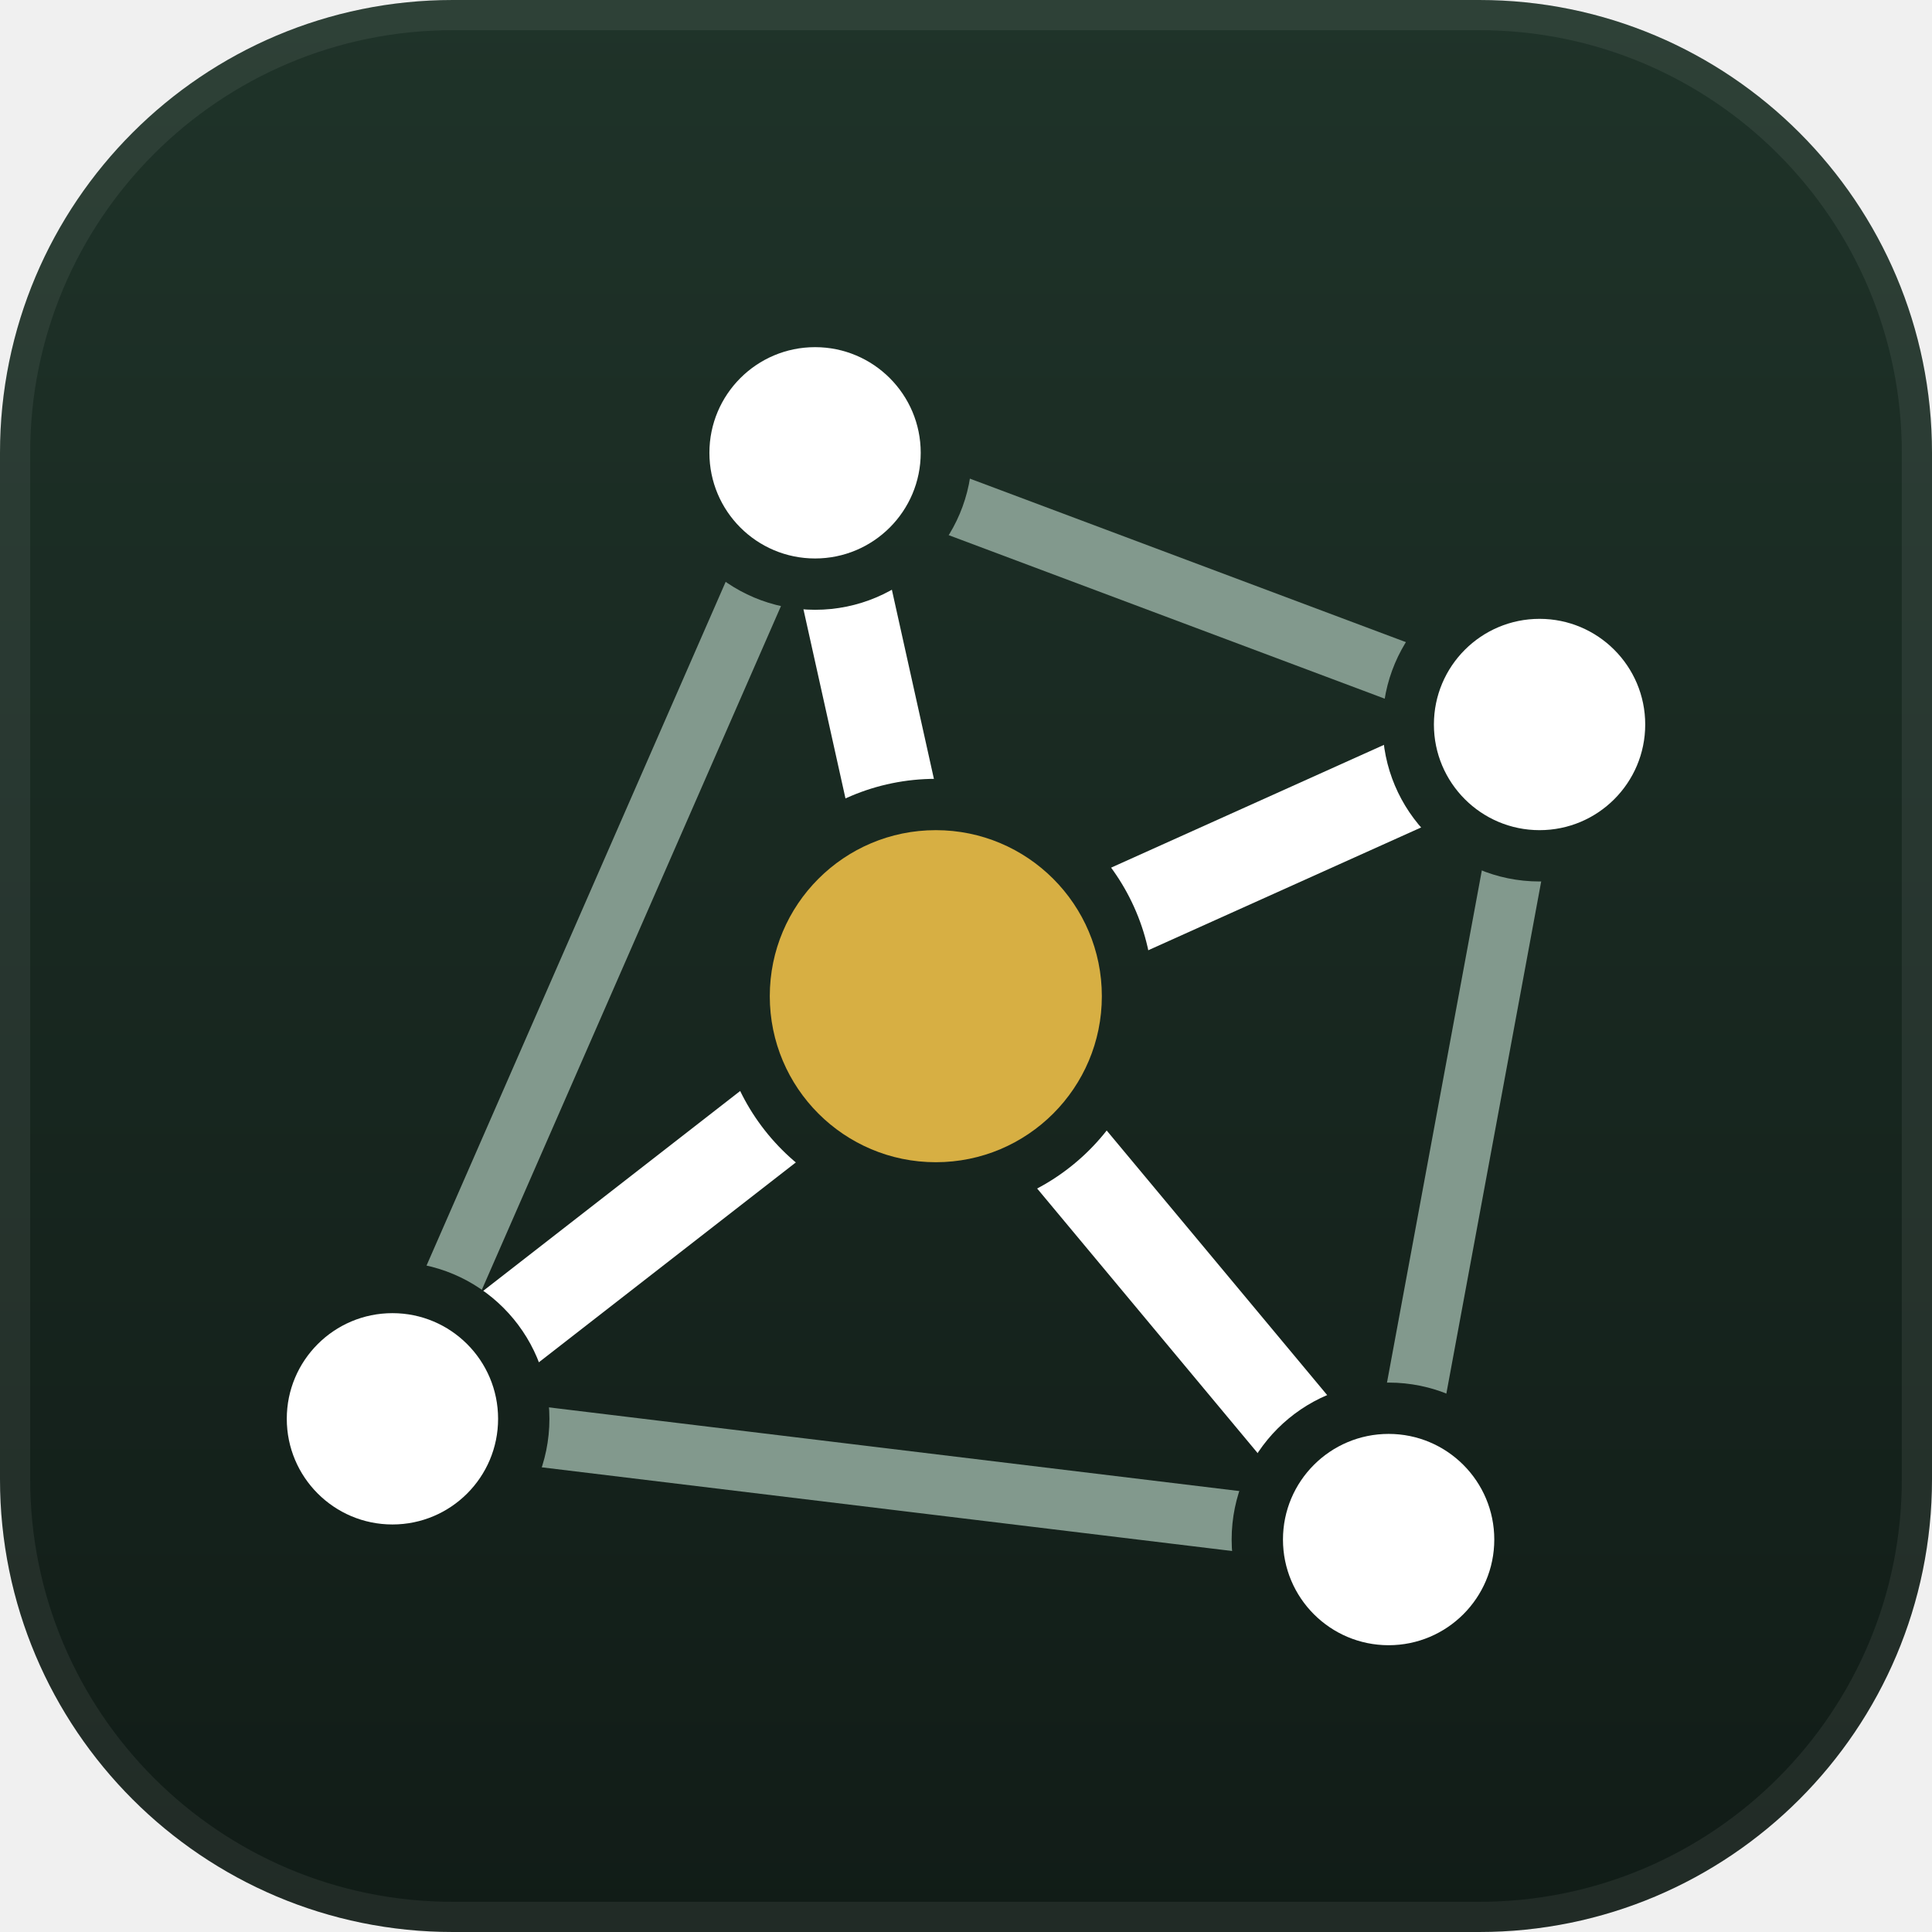
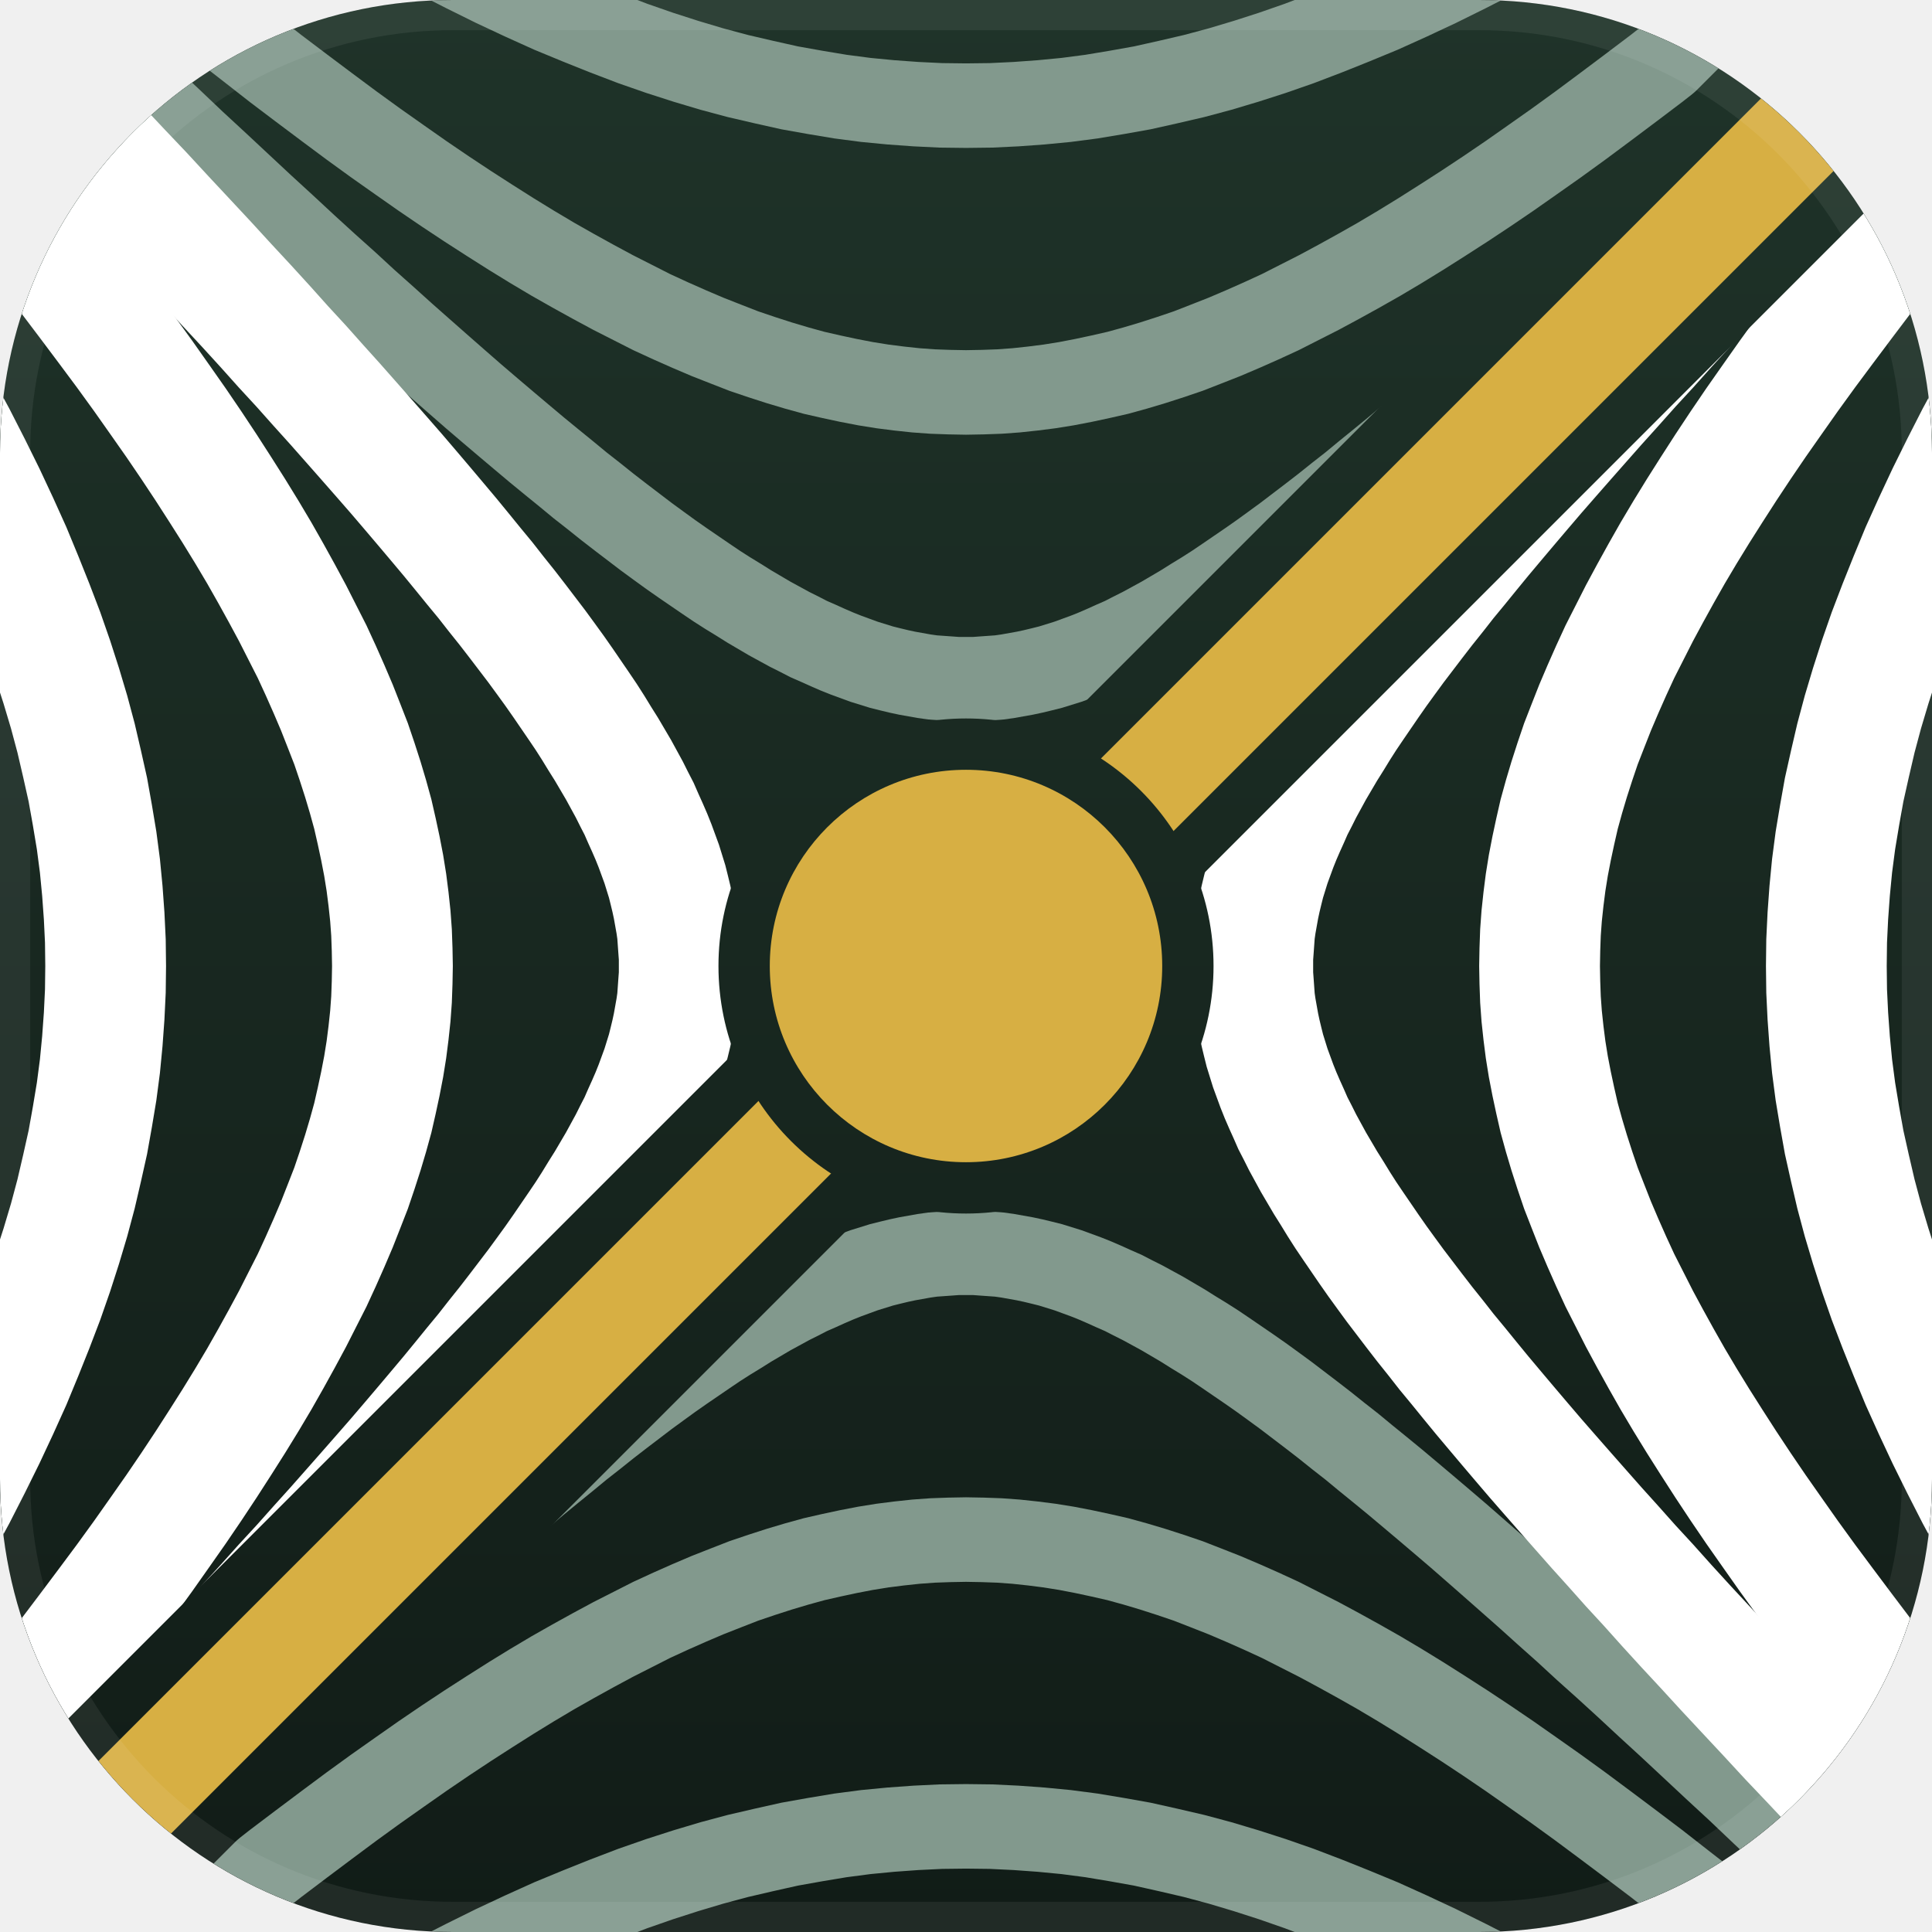
<svg xmlns="http://www.w3.org/2000/svg" viewBox="0 0 64 64" fill="none">
  <defs>
-     <clipPath id="u0c">
+     <clipPath id="u12c">
      <rect width="64" height="64" rx="15" />
    </clipPath>
-     <linearGradient id="u0t" x1="0" y1="0" x2="0" y2="64" gradientUnits="userSpaceOnUse">
+     <linearGradient id="u12t" x1="0" y1="0" x2="0" y2="64" gradientUnits="userSpaceOnUse">
      <stop stop-color="#1f3329" />
      <stop offset="1" stop-color="#111c17" />
    </linearGradient>
  </defs>
-   <rect width="64" height="64" rx="15" fill="url(#u0t)" />
-   <g clip-path="url(#u0c)">
-     <mask id="u0m0" maskUnits="userSpaceOnUse" x="-80" y="-80" width="224" height="224">
+   <rect width="64" height="64" rx="15" fill="url(#u12t)" />
+   <g clip-path="url(#u12c)">
+     <mask id="u12m0" maskUnits="userSpaceOnUse" x="-80" y="-80" width="224" height="224">
      <rect x="-80" y="-80" width="224" height="224" fill="#fff" />
-       <circle cx="13" cy="47" r="5.2" fill="#000" />
-       <circle cx="27" cy="15" r="5.2" fill="#000" />
-       <circle cx="51" cy="24" r="5.2" fill="#000" />
-       <circle cx="46" cy="51" r="5.2" fill="#000" />
-       <circle cx="31" cy="33" r="7.2" fill="#000" />
+       <path d="M-3.36 67.36L67.36 -3.36" stroke="#000" stroke-width="6.8" stroke-linecap="butt" fill="none" />
+       <circle cx="32" cy="32" r="8.2" fill="#000" />
    </mask>
-     <g mask="url(#u0m0)">
-       <path d="M13 47L27 15" stroke="#82998d" stroke-width="2" stroke-linecap="round" fill="none" />
-       <path d="M27 15L51 24" stroke="#82998d" stroke-width="2" stroke-linecap="round" fill="none" />
-       <path d="M51 24L46 51" stroke="#82998d" stroke-width="2" stroke-linecap="round" fill="none" />
-       <path d="M46 51L13 47" stroke="#82998d" stroke-width="2" stroke-linecap="round" fill="none" />
+     <g mask="url(#u12m0)">
+       <path d="M-3.78 69.02L-2.72 67.99L-1.68 67L-0.68 66.03L0.3 65.1L1.25 64.19L2.17 63.31L3.07 62.45L3.94 61.62L4.79 60.82L5.62 60.04L6.42 59.28L7.21 58.55L7.97 57.84L8.71 57.15L9.43 56.49L10.13 55.84L10.82 55.21L11.49 54.61L12.13 54.02L12.77 53.45L13.38 52.9L13.98 52.37L14.57 51.85L15.14 51.35L15.69 50.87L16.24 50.4L16.77 49.95L17.28 49.52L17.78 49.1L18.28 48.69L18.76 48.3L19.22 47.92L19.68 47.56L20.13 47.2L20.57 46.86L20.99 46.54L21.41 46.22L21.82 45.92L22.22 45.63L22.62 45.35L23 45.09L23.38 44.83L23.75 44.58L24.11 44.35L24.47 44.13L24.82 43.91L25.16 43.71L25.5 43.51L25.83 43.33L26.16 43.15L26.48 42.99L26.79 42.83L27.11 42.69L27.42 42.55L27.72 42.42L28.02 42.3L28.32 42.19L28.62 42.08L28.91 41.99L29.2 41.9L29.48 41.83L29.77 41.76L30.05 41.7L30.33 41.65L30.61 41.6L30.89 41.56L31.17 41.54L31.45 41.52L31.72 41.5L32 41.5L32.28 41.5L32.55 41.52L32.83 41.54L33.11 41.56L33.39 41.6L33.67 41.65L33.95 41.7L34.23 41.76L34.52 41.83L34.8 41.9L35.09 41.99L35.38 42.08L35.68 42.19L35.98 42.3L36.28 42.42L36.58 42.55L36.89 42.69L37.21 42.83L37.52 42.99L37.84 43.15L38.17 43.33L38.5 43.51L38.84 43.71L39.18 43.91L39.53 44.13L39.89 44.35L40.25 44.58L40.62 44.83L41 45.09L41.38 45.35L41.78 45.63L42.18 45.92L42.59 46.22L43.01 46.54L43.43 46.86L43.87 47.2L44.32 47.56L44.78 47.92L45.24 48.3L45.72 48.69L46.22 49.1L46.72 49.52L47.23 49.95L47.76 50.4L48.31 50.87L48.86 51.35L49.43 51.85L50.02 52.37L50.62 52.9L51.23 53.45L51.87 54.02L52.51 54.61L53.18 55.21L53.87 55.84L54.57 56.49L55.29 57.15L56.03 57.84L56.79 58.55L57.58 59.28L58.38 60.04L59.21 60.82L60.06 61.62L60.93 62.45L61.83 63.31L62.75 64.19L63.7 65.1L64.68 66.03L65.68 67L66.72 67.99L67.78 69.02" stroke="#82998d" stroke-width="2.8" stroke-linecap="round" fill="none" />
+       <path d="M-3.78 -5.02L-2.72 -3.99L-1.68 -3L-0.68 -2.03L0.3 -1.1L1.25 -0.19L2.17 0.69L3.07 1.55L3.94 2.38L4.79 3.18L5.62 3.96L6.42 4.72L7.21 5.45L7.97 6.16L8.71 6.85L9.43 7.51L10.13 8.16L10.82 8.79L11.49 9.39L12.13 9.98L12.77 10.55L13.38 11.1L13.98 11.63L14.57 12.15L15.14 12.65L15.69 13.13L16.24 13.6L16.77 14.05L17.28 14.48L17.78 14.9L18.28 15.31L18.76 15.7L19.22 16.08L19.68 16.44L20.13 16.8L20.57 17.14L20.99 17.46L21.41 17.78L21.82 18.08L22.22 18.37L22.62 18.65L23 18.91L23.38 19.17L23.75 19.42L24.11 19.65L24.47 19.87L24.82 20.09L25.16 20.29L25.5 20.49L25.83 20.67L26.16 20.85L26.48 21.01L26.79 21.17L27.11 21.31L27.42 21.45L27.72 21.58L28.02 21.7L28.32 21.81L28.62 21.92L28.91 22.01L29.2 22.1L29.48 22.17L29.77 22.24L30.05 22.3L30.33 22.35L30.61 22.4L30.89 22.44L31.17 22.46L31.45 22.48L31.72 22.5L32 22.5L32.28 22.5L32.55 22.48L32.83 22.46L33.11 22.44L33.39 22.4L33.67 22.35L33.95 22.3L34.23 22.24L34.52 22.17L34.8 22.1L35.09 22.01L35.38 21.92L35.68 21.81L35.98 21.7L36.28 21.58L36.58 21.45L36.89 21.31L37.21 21.17L37.52 21.01L37.84 20.85L38.17 20.67L38.5 20.49L38.84 20.29L39.18 20.09L39.53 19.87L39.89 19.65L40.25 19.42L40.62 19.17L41 18.91L41.38 18.65L41.78 18.37L42.18 18.08L42.59 17.78L43.01 17.46L43.43 17.14L43.87 16.8L44.32 16.44L44.78 16.08L45.24 15.7L45.72 15.31L46.22 14.9L46.72 14.48L47.23 14.05L47.76 13.6L48.31 13.13L48.86 12.65L49.43 12.15L50.02 11.63L50.62 11.1L51.23 10.55L51.87 9.98L52.51 9.39L53.18 8.79L53.87 8.16L54.57 7.51L55.29 6.85L56.03 6.16L56.79 5.45L57.58 4.72L58.38 3.96L59.21 3.18L60.06 2.38L60.93 1.55L61.83 0.69L62.75 -0.19L63.7 -1.1L64.68 -2.03L65.68 -3L66.72 -3.99L67.78 -5.02" stroke="#82998d" stroke-width="2.8" stroke-linecap="round" fill="none" />
+       <path d="M-0.61 69.74L0.47 68.81L1.53 67.91L2.56 67.04L3.57 66.19L4.55 65.38L5.51 64.6L6.45 63.84L7.36 63.11L8.26 62.41L9.13 61.73L9.99 61.08L10.83 60.45L11.65 59.84L12.45 59.26L13.23 58.71L14 58.17L14.75 57.66L15.49 57.17L16.22 56.7L16.93 56.25L17.63 55.82L18.32 55.41L18.99 55.03L19.66 54.66L20.31 54.31L20.96 53.98L21.59 53.66L22.22 53.37L22.83 53.1L23.44 52.84L24.05 52.6L24.64 52.37L25.23 52.17L25.82 51.98L26.39 51.81L26.97 51.65L27.54 51.52L28.1 51.4L28.67 51.29L29.23 51.2L29.78 51.13L30.34 51.07L30.89 51.03L31.45 51.01L32 51L32.55 51.01L33.11 51.03L33.66 51.07L34.22 51.13L34.77 51.2L35.33 51.29L35.9 51.4L36.46 51.52L37.03 51.65L37.61 51.81L38.18 51.98L38.77 52.17L39.36 52.37L39.95 52.6L40.56 52.84L41.17 53.1L41.78 53.37L42.41 53.66L43.04 53.98L43.69 54.31L44.34 54.66L45.01 55.03L45.68 55.41L46.37 55.82L47.07 56.25L47.78 56.7L48.51 57.17L49.25 57.66L50 58.17L50.77 58.71L51.55 59.26L52.35 59.84L53.17 60.45L54.01 61.08L54.87 61.73L55.74 62.41L56.64 63.11L57.55 63.84L58.49 64.6L59.45 65.38L60.43 66.19L61.44 67.04L62.47 67.91L63.53 68.81L64.61 69.74" stroke="#82998d" stroke-width="2.8" stroke-linecap="round" fill="none" />
+       <path d="M-0.61 -5.74L0.47 -4.81L1.53 -3.91L2.56 -3.04L3.57 -2.19L4.55 -1.38L5.51 -0.6L6.45 0.16L7.36 0.89L8.26 1.59L9.13 2.27L9.99 2.92L10.83 3.55L11.65 4.16L12.45 4.74L13.23 5.29L14 5.83L14.75 6.34L15.49 6.83L16.22 7.3L16.93 7.75L17.63 8.18L18.32 8.59L18.99 8.97L19.66 9.34L20.31 9.69L20.96 10.02L21.59 10.34L22.22 10.63L22.83 10.9L23.44 11.16L24.05 11.4L24.64 11.63L25.23 11.83L25.82 12.02L26.39 12.19L26.97 12.35L27.54 12.48L28.1 12.6L28.67 12.71L29.23 12.8L29.78 12.87L30.34 12.93L30.89 12.97L31.45 12.99L32 13L32.55 12.99L33.11 12.97L33.66 12.93L34.22 12.87L34.77 12.8L35.33 12.71L35.9 12.6L36.46 12.48L37.03 12.35L37.61 12.19L38.18 12.02L38.77 11.83L39.36 11.63L39.95 11.4L40.56 11.16L41.17 10.9L41.78 10.63L42.41 10.34L43.04 10.02L43.69 9.69L44.34 9.34L45.01 8.97L45.68 8.59L46.37 8.18L47.07 7.75L47.78 7.3L48.51 6.83L49.25 6.34L50 5.83L50.77 5.29L51.55 4.74L52.35 4.16L53.17 3.55L54.01 2.92L54.87 2.27L55.74 1.59L56.64 0.89L57.55 0.16L58.49 -0.6L59.45 -1.38L60.43 -2.19L61.44 -3.04L62.47 -3.91L63.53 -4.81L64.61 -5.74" stroke="#82998d" stroke-width="2.8" stroke-linecap="round" fill="none" />
+       <path d="M7.24 69.75L8.33 69.05L9.4 68.38L10.45 67.73L11.48 67.12L12.49 66.54L13.49 65.99L14.47 65.46L15.43 64.97L16.38 64.5L17.32 64.06L18.25 63.64L19.17 63.26L20.07 62.9L20.96 62.56L21.85 62.25L22.72 61.97L23.59 61.71L24.45 61.48L25.31 61.28L26.16 61.09L27 60.94L27.84 60.8L28.68 60.69L29.51 60.61L30.34 60.55L31.17 60.51L32 60.5L32.83 60.51L33.66 60.55L34.49 60.61L35.32 60.69L36.16 60.8L37 60.94L37.84 61.09L38.69 61.28L39.55 61.48L40.41 61.71L41.28 61.97L42.15 62.25L43.04 62.56L43.93 62.9L44.83 63.26L45.75 63.64L46.68 64.06L47.62 64.5L48.57 64.97L49.53 65.46L50.51 65.99L51.51 66.54L52.52 67.12L53.55 67.73L54.6 68.38L55.67 69.05L56.76 69.75" stroke="#82998d" stroke-width="2.8" stroke-linecap="round" fill="none" />
+       <path d="M7.24 -5.75L8.33 -5.05L9.4 -4.38L10.45 -3.73L11.48 -3.12L12.49 -2.54L13.49 -1.99L14.47 -1.46L15.43 -0.97L16.38 -0.5L17.32 -0.06L18.25 0.36L19.17 0.74L20.07 1.1L20.96 1.44L21.85 1.75L22.72 2.03L23.59 2.29L24.45 2.52L25.31 2.72L26.16 2.91L27 3.06L27.84 3.2L28.68 3.31L29.51 3.39L30.34 3.45L31.17 3.49L32 3.5L32.83 3.49L33.66 3.45L34.49 3.39L35.32 3.31L36.16 3.2L37 3.06L37.84 2.91L38.69 2.72L39.55 2.52L40.41 2.29L41.28 2.03L42.15 1.75L43.04 1.44L43.93 1.1L44.83 0.74L45.75 0.36L46.68 -0.06L47.62 -0.5L48.57 -0.97L49.53 -1.46L50.51 -1.99L51.51 -2.54L52.52 -3.12L53.55 -3.73L54.6 -4.38L55.67 -5.05L56.76 -5.75" stroke="#82998d" stroke-width="2.8" stroke-linecap="round" fill="none" />
    </g>
-     <mask id="u0m1" maskUnits="userSpaceOnUse" x="-80" y="-80" width="224" height="224">
+     <mask id="u12m1" maskUnits="userSpaceOnUse" x="-80" y="-80" width="224" height="224">
      <rect x="-80" y="-80" width="224" height="224" fill="#fff" />
-       <circle cx="13" cy="47" r="5.2" fill="#000" />
-       <circle cx="27" cy="15" r="5.2" fill="#000" />
-       <circle cx="51" cy="24" r="5.2" fill="#000" />
-       <circle cx="46" cy="51" r="5.2" fill="#000" />
-       <circle cx="31" cy="33" r="7.2" fill="#000" />
+       <path d="M-3.36 67.36L67.36 -3.36" stroke="#000" stroke-width="6.8" stroke-linecap="butt" fill="none" />
+       <circle cx="32" cy="32" r="8.2" fill="#000" />
    </mask>
-     <g mask="url(#u0m1)">
-       <path d="M13 47L31 33" stroke="#ffffff" stroke-width="3" stroke-linecap="round" fill="none" />
-       <path d="M27 15L31 33" stroke="#ffffff" stroke-width="3" stroke-linecap="round" fill="none" />
-       <path d="M51 24L31 33" stroke="#ffffff" stroke-width="3" stroke-linecap="round" fill="none" />
-       <path d="M46 51L31 33" stroke="#ffffff" stroke-width="3" stroke-linecap="round" fill="none" />
+     <g mask="url(#u12m1)">
+       <path d="M69.02 -3.78L67.99 -2.72L67 -1.68L66.03 -0.68L65.1 0.3L64.19 1.25L63.31 2.17L62.45 3.07L61.62 3.94L60.82 4.79L60.04 5.62L59.28 6.42L58.55 7.21L57.84 7.97L57.15 8.71L56.49 9.43L55.84 10.13L55.21 10.82L54.61 11.49L54.02 12.13L53.45 12.77L52.9 13.38L52.37 13.98L51.85 14.57L51.35 15.14L50.87 15.69L50.4 16.24L49.95 16.77L49.52 17.28L49.1 17.78L48.69 18.28L48.3 18.76L47.92 19.22L47.56 19.68L47.2 20.13L46.86 20.57L46.54 20.99L46.22 21.41L45.92 21.82L45.63 22.22L45.35 22.62L45.09 23L44.83 23.38L44.58 23.75L44.35 24.11L44.13 24.47L43.91 24.82L43.71 25.16L43.51 25.5L43.33 25.83L43.15 26.16L42.99 26.48L42.83 26.79L42.69 27.11L42.55 27.42L42.42 27.72L42.3 28.02L42.19 28.32L42.08 28.62L41.99 28.91L41.9 29.2L41.83 29.48L41.76 29.77L41.7 30.05L41.65 30.33L41.6 30.61L41.56 30.89L41.54 31.17L41.52 31.45L41.5 31.72L41.5 32L41.5 32.28L41.52 32.55L41.54 32.83L41.56 33.11L41.6 33.39L41.65 33.67L41.7 33.95L41.76 34.23L41.83 34.52L41.9 34.8L41.99 35.09L42.08 35.38L42.19 35.68L42.3 35.98L42.42 36.28L42.55 36.58L42.69 36.89L42.83 37.21L42.99 37.52L43.15 37.84L43.33 38.17L43.51 38.5L43.71 38.84L43.91 39.18L44.13 39.53L44.35 39.89L44.58 40.25L44.83 40.62L45.09 41L45.35 41.38L45.63 41.78L45.92 42.18L46.22 42.59L46.54 43.01L46.86 43.43L47.2 43.87L47.56 44.32L47.92 44.78L48.3 45.24L48.69 45.72L49.1 46.22L49.52 46.72L49.95 47.23L50.4 47.76L50.87 48.31L51.35 48.86L51.85 49.43L52.37 50.02L52.9 50.62L53.45 51.23L54.02 51.87L54.61 52.51L55.21 53.18L55.84 53.87L56.49 54.57L57.15 55.29L57.84 56.03L58.55 56.79L59.28 57.58L60.04 58.38L60.82 59.21L61.62 60.06L62.45 60.93L63.31 61.83L64.19 62.75L65.1 63.7L66.03 64.68L67 65.68L67.99 66.72L69.02 67.78" stroke="#ffffff" stroke-width="4" stroke-linecap="round" fill="none" />
+       <path d="M-5.02 -3.78L-3.99 -2.72L-3 -1.68L-2.03 -0.68L-1.1 0.3L-0.19 1.25L0.69 2.17L1.55 3.07L2.38 3.94L3.18 4.79L3.96 5.62L4.72 6.42L5.45 7.21L6.16 7.97L6.85 8.71L7.51 9.43L8.16 10.13L8.79 10.82L9.39 11.49L9.98 12.13L10.55 12.77L11.1 13.38L11.63 13.98L12.15 14.57L12.65 15.14L13.13 15.69L13.6 16.24L14.05 16.77L14.48 17.28L14.9 17.78L15.31 18.28L15.7 18.76L16.08 19.22L16.44 19.68L16.8 20.13L17.14 20.57L17.46 20.99L17.78 21.41L18.08 21.82L18.37 22.22L18.65 22.62L18.91 23L19.17 23.38L19.42 23.75L19.65 24.11L19.87 24.47L20.09 24.82L20.29 25.16L20.49 25.5L20.67 25.83L20.85 26.16L21.01 26.48L21.17 26.79L21.31 27.11L21.45 27.42L21.58 27.72L21.7 28.02L21.81 28.32L21.92 28.62L22.01 28.91L22.1 29.2L22.17 29.48L22.24 29.77L22.3 30.05L22.35 30.33L22.4 30.61L22.44 30.89L22.46 31.17L22.48 31.45L22.5 31.72L22.5 32L22.5 32.28L22.48 32.55L22.46 32.83L22.44 33.11L22.4 33.39L22.35 33.67L22.3 33.95L22.24 34.23L22.17 34.52L22.1 34.8L22.01 35.09L21.92 35.38L21.81 35.68L21.7 35.98L21.58 36.28L21.45 36.58L21.31 36.89L21.17 37.21L21.01 37.52L20.85 37.84L20.67 38.17L20.49 38.5L20.29 38.84L20.09 39.18L19.87 39.53L19.65 39.89L19.42 40.25L19.17 40.62L18.91 41L18.65 41.38L18.37 41.78L18.08 42.18L17.78 42.59L17.46 43.01L17.14 43.43L16.8 43.87L16.44 44.32L16.08 44.78L15.7 45.24L15.31 45.72L14.9 46.22L14.48 46.72L14.05 47.23L13.6 47.76L13.13 48.31L12.65 48.86L12.15 49.43L11.63 50.02L11.1 50.62L10.55 51.23L9.98 51.87L9.39 52.51L8.79 53.18L8.16 53.87L7.51 54.57L6.85 55.29L6.16 56.03L5.45 56.79L4.72 57.58L3.96 58.38L3.18 59.21L2.38 60.06L1.55 60.93L0.69 61.83L-0.19 62.75L-1.1 63.7L-2.03 64.68L-3 65.68L-3.99 66.72L-5.02 67.78" stroke="#ffffff" stroke-width="4" stroke-linecap="round" fill="none" />
+       <path d="M69.74 -0.61L68.81 0.47L67.91 1.53L67.04 2.56L66.19 3.57L65.38 4.55L64.6 5.51L63.84 6.45L63.11 7.36L62.41 8.26L61.73 9.13L61.08 9.99L60.45 10.83L59.84 11.65L59.26 12.45L58.71 13.23L58.17 14L57.66 14.75L57.17 15.49L56.7 16.22L56.25 16.93L55.82 17.63L55.41 18.32L55.03 18.99L54.66 19.66L54.31 20.31L53.98 20.96L53.66 21.59L53.37 22.22L53.1 22.83L52.84 23.44L52.6 24.05L52.37 24.64L52.17 25.23L51.98 25.82L51.81 26.39L51.65 26.97L51.52 27.54L51.4 28.1L51.29 28.67L51.2 29.23L51.13 29.78L51.07 30.34L51.03 30.89L51.01 31.45L51 32L51.01 32.55L51.03 33.11L51.07 33.66L51.13 34.22L51.2 34.77L51.29 35.33L51.4 35.9L51.52 36.46L51.65 37.03L51.81 37.61L51.98 38.18L52.17 38.77L52.37 39.36L52.6 39.95L52.84 40.56L53.1 41.17L53.37 41.78L53.66 42.41L53.98 43.04L54.31 43.69L54.66 44.34L55.03 45.01L55.41 45.68L55.82 46.37L56.25 47.07L56.7 47.78L57.17 48.51L57.66 49.25L58.17 50L58.71 50.77L59.26 51.55L59.84 52.35L60.45 53.17L61.08 54.01L61.73 54.87L62.41 55.74L63.11 56.64L63.84 57.55L64.6 58.49L65.38 59.45L66.19 60.43L67.04 61.44L67.91 62.47L68.81 63.53L69.74 64.61" stroke="#ffffff" stroke-width="4" stroke-linecap="round" fill="none" />
+       <path d="M-5.74 -0.61L-4.81 0.47L-3.91 1.53L-3.04 2.56L-2.19 3.57L-1.38 4.55L-0.6 5.51L0.16 6.45L0.89 7.36L1.59 8.26L2.27 9.13L2.92 9.99L3.55 10.83L4.16 11.65L4.74 12.45L5.29 13.23L5.83 14L6.34 14.75L6.83 15.49L7.3 16.22L7.75 16.93L8.18 17.63L8.59 18.32L8.97 18.99L9.34 19.66L9.69 20.31L10.02 20.96L10.34 21.59L10.63 22.22L10.9 22.83L11.16 23.44L11.4 24.05L11.63 24.64L11.83 25.23L12.02 25.82L12.19 26.39L12.35 26.97L12.48 27.54L12.6 28.1L12.71 28.67L12.8 29.23L12.87 29.78L12.93 30.34L12.97 30.89L12.99 31.45L13 32L12.99 32.55L12.97 33.11L12.93 33.66L12.87 34.22L12.8 34.77L12.71 35.33L12.6 35.9L12.48 36.46L12.35 37.03L12.19 37.61L12.02 38.18L11.83 38.77L11.63 39.36L11.4 39.95L11.16 40.56L10.9 41.17L10.63 41.78L10.34 42.41L10.02 43.04L9.69 43.69L9.34 44.34L8.97 45.01L8.59 45.68L8.18 46.37L7.75 47.07L7.3 47.78L6.83 48.51L6.34 49.25L5.83 50L5.29 50.77L4.74 51.55L4.16 52.35L3.55 53.17L2.92 54.01L2.27 54.87L1.59 55.74L0.89 56.64L0.16 57.55L-0.6 58.49L-1.38 59.45L-2.19 60.43L-3.04 61.44L-3.91 62.47L-4.81 63.53L-5.74 64.61" stroke="#ffffff" stroke-width="4" stroke-linecap="round" fill="none" />
+       <path d="M69.75 7.24L69.05 8.33L68.38 9.4L67.73 10.45L67.12 11.48L66.54 12.49L65.99 13.49L65.46 14.47L64.97 15.43L64.5 16.38L64.06 17.32L63.64 18.25L63.26 19.17L62.9 20.07L62.56 20.96L62.25 21.85L61.97 22.72L61.71 23.59L61.48 24.45L61.28 25.31L61.09 26.16L60.94 27L60.8 27.84L60.69 28.68L60.61 29.51L60.55 30.34L60.51 31.17L60.5 32L60.51 32.83L60.55 33.66L60.61 34.49L60.69 35.32L60.8 36.16L60.94 37L61.09 37.84L61.28 38.69L61.48 39.55L61.71 40.41L61.97 41.28L62.25 42.15L62.56 43.04L62.9 43.93L63.26 44.83L63.64 45.75L64.06 46.68L64.5 47.62L64.97 48.57L65.46 49.53L65.99 50.51L66.54 51.51L67.12 52.52L67.73 53.55L68.38 54.6L69.05 55.67L69.75 56.76" stroke="#ffffff" stroke-width="4" stroke-linecap="round" fill="none" />
+       <path d="M-5.75 7.24L-5.05 8.33L-4.38 9.4L-3.73 10.45L-3.12 11.48L-2.54 12.49L-1.99 13.49L-1.46 14.47L-0.97 15.43L-0.5 16.38L-0.06 17.32L0.36 18.25L0.74 19.17L1.1 20.07L1.44 20.96L1.75 21.85L2.03 22.72L2.29 23.59L2.52 24.45L2.72 25.31L2.91 26.16L3.06 27L3.2 27.84L3.31 28.68L3.39 29.51L3.45 30.34L3.49 31.17L3.5 32L3.49 32.83L3.45 33.66L3.39 34.49L3.31 35.32L3.2 36.16L3.06 37L2.91 37.84L2.72 38.69L2.52 39.55L2.29 40.41L2.03 41.28L1.75 42.15L1.44 43.04L1.1 43.93L0.74 44.83L0.36 45.75L-0.06 46.68L-0.5 47.62L-0.97 48.57L-1.46 49.53L-1.99 50.51L-2.54 51.51L-3.12 52.52L-3.73 53.55L-4.38 54.6L-5.05 55.67L-5.75 56.76" stroke="#ffffff" stroke-width="4" stroke-linecap="round" fill="none" />
    </g>
-     <mask id="u0m5" maskUnits="userSpaceOnUse" x="-80" y="-80" width="224" height="224">
+     <mask id="u12m3" maskUnits="userSpaceOnUse" x="-80" y="-80" width="224" height="224">
      <rect x="-80" y="-80" width="224" height="224" fill="#fff" />
-       <circle cx="31" cy="33" r="7.2" fill="#000" />
+       <circle cx="32" cy="32" r="8.2" fill="#000" />
    </mask>
-     <g mask="url(#u0m5)">
-       <circle cx="13" cy="47" r="3.5" fill="#ffffff" />
-       <circle cx="27" cy="15" r="3.5" fill="#ffffff" />
-       <circle cx="51" cy="24" r="3.5" fill="#ffffff" />
-       <circle cx="46" cy="51" r="3.5" fill="#ffffff" />
+     <g mask="url(#u12m3)">
+       <path d="M-3.36 67.36L67.36 -3.36" stroke="#d7af43" stroke-width="3.4" stroke-linecap="butt" fill="none" />
    </g>
    <g>
-       <circle cx="31" cy="33" r="5.5" fill="#d7af43" />
+       <circle cx="32" cy="32" r="6.5" fill="#d7af43" />
    </g>
  </g>
  <rect x=".5" y=".5" width="63" height="63" rx="14.5" stroke="#ffffff" stroke-opacity=".07" />
</svg>
